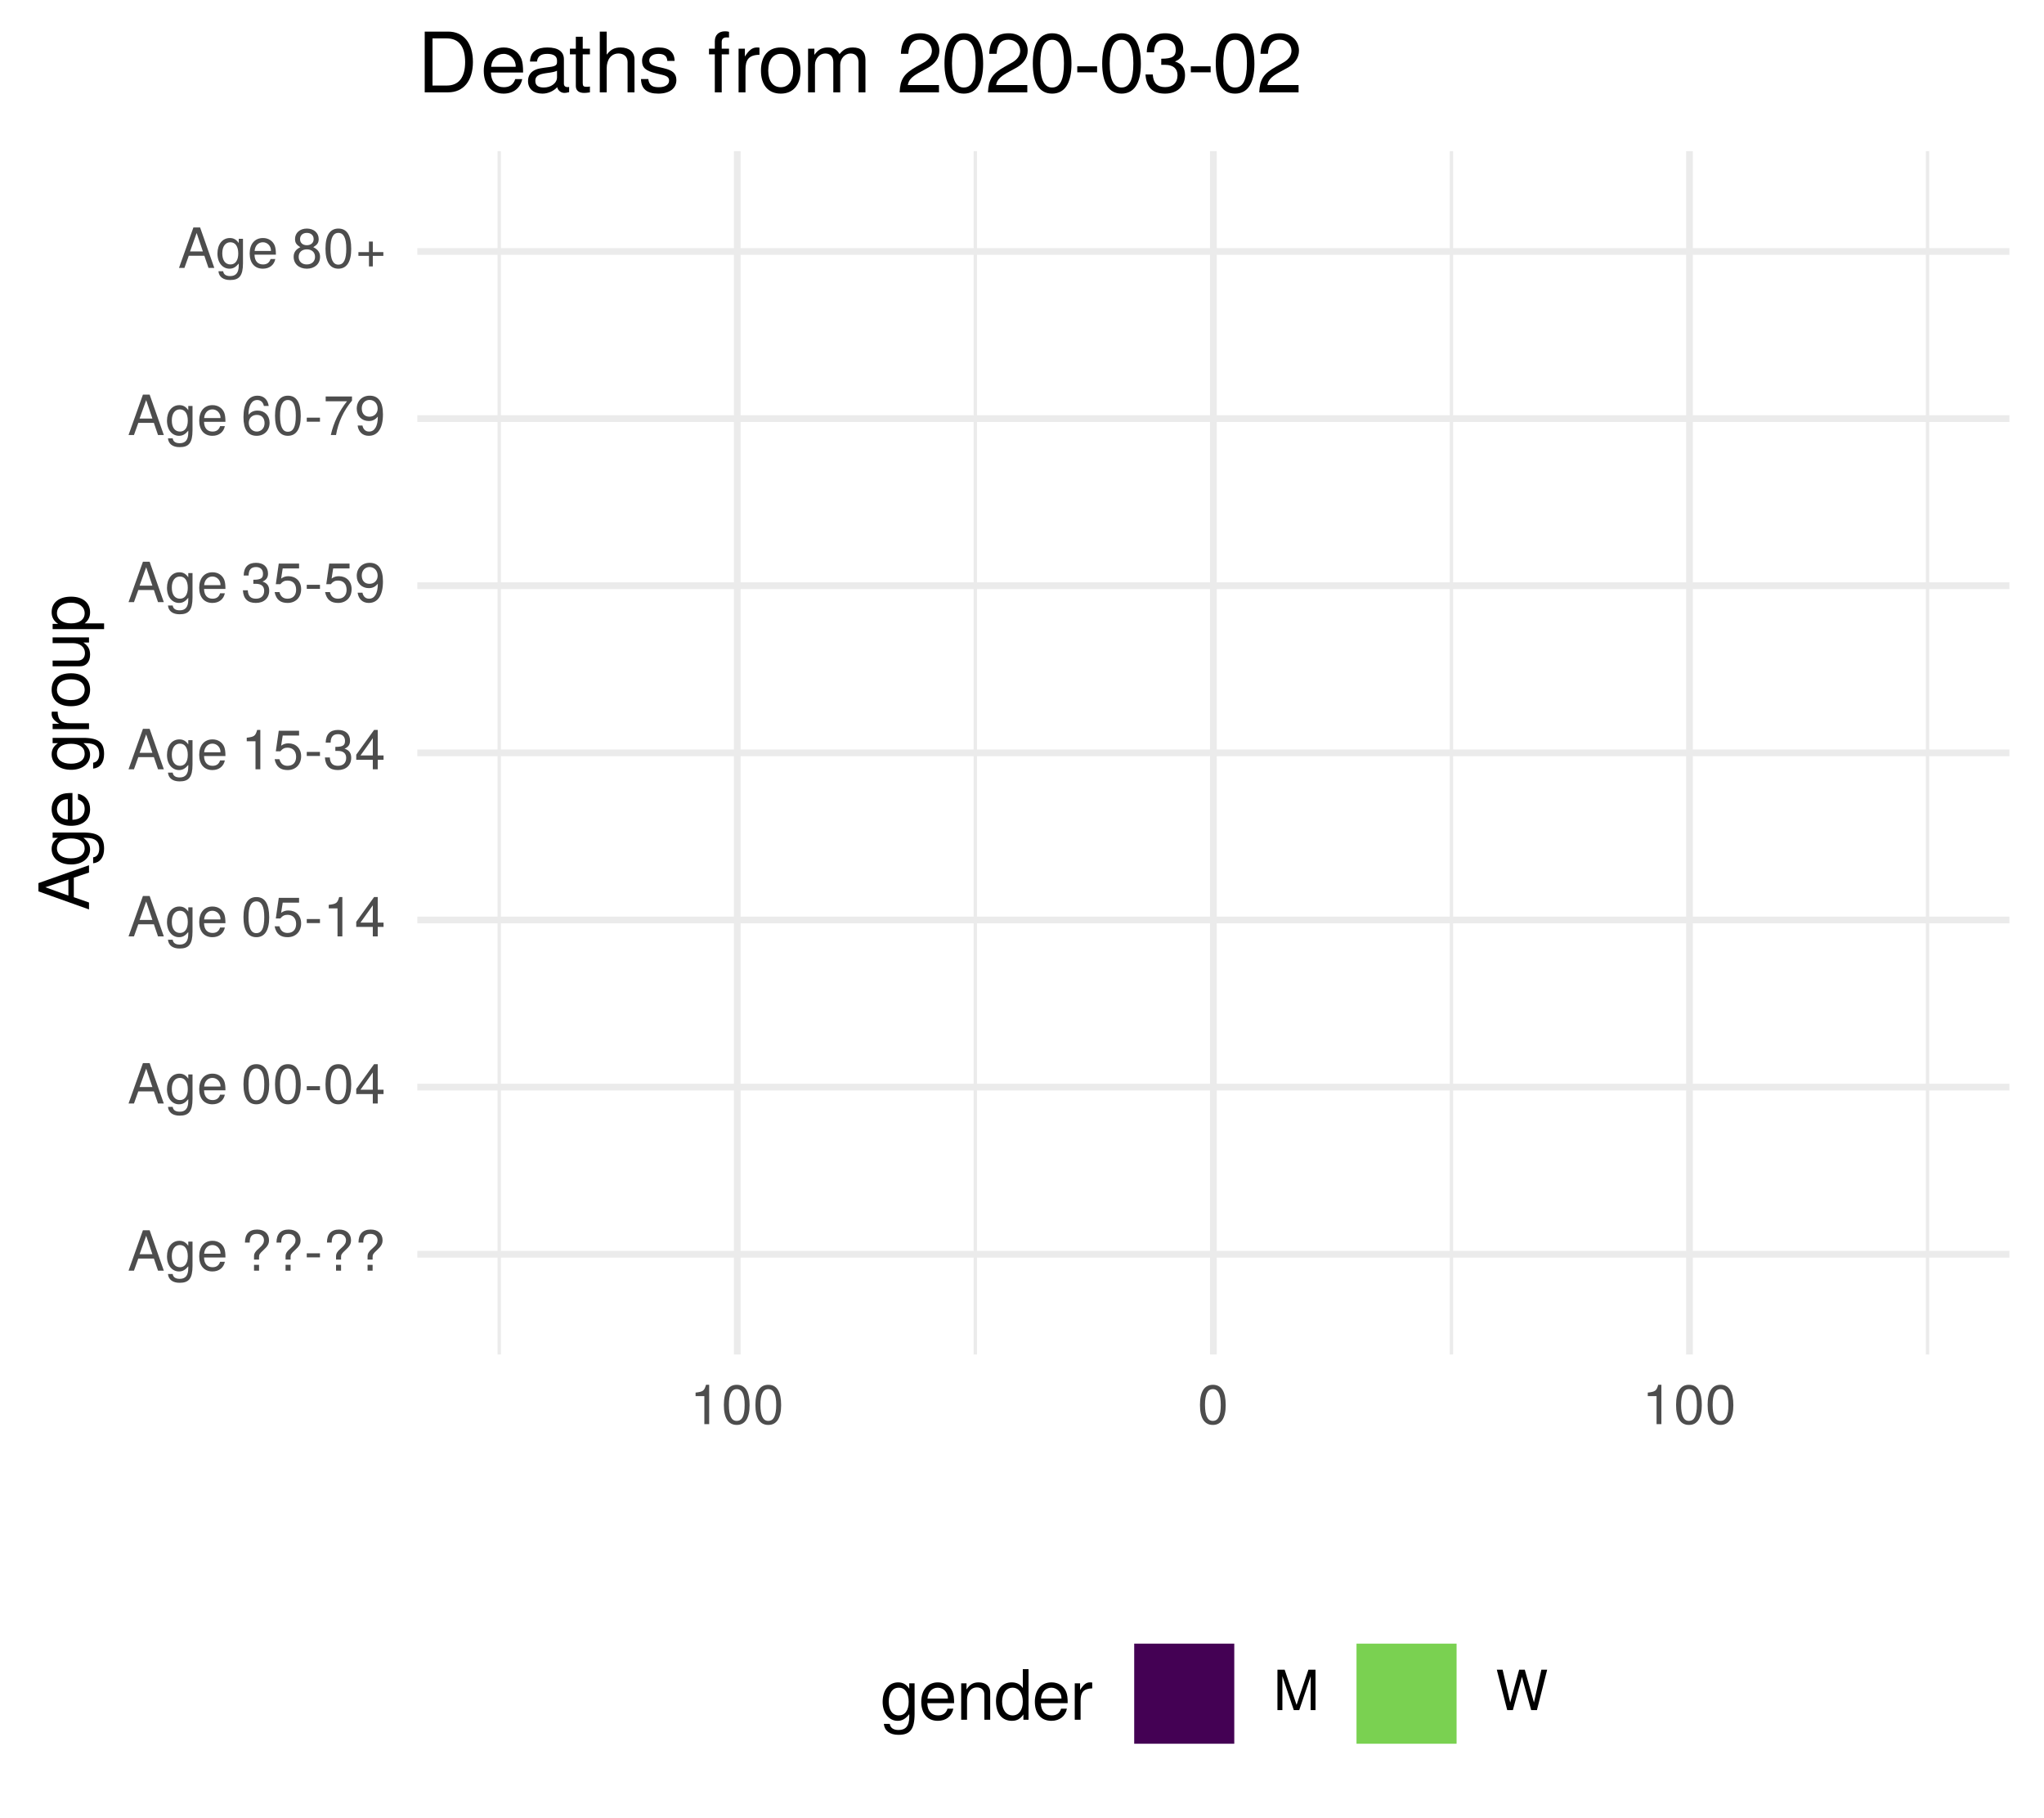
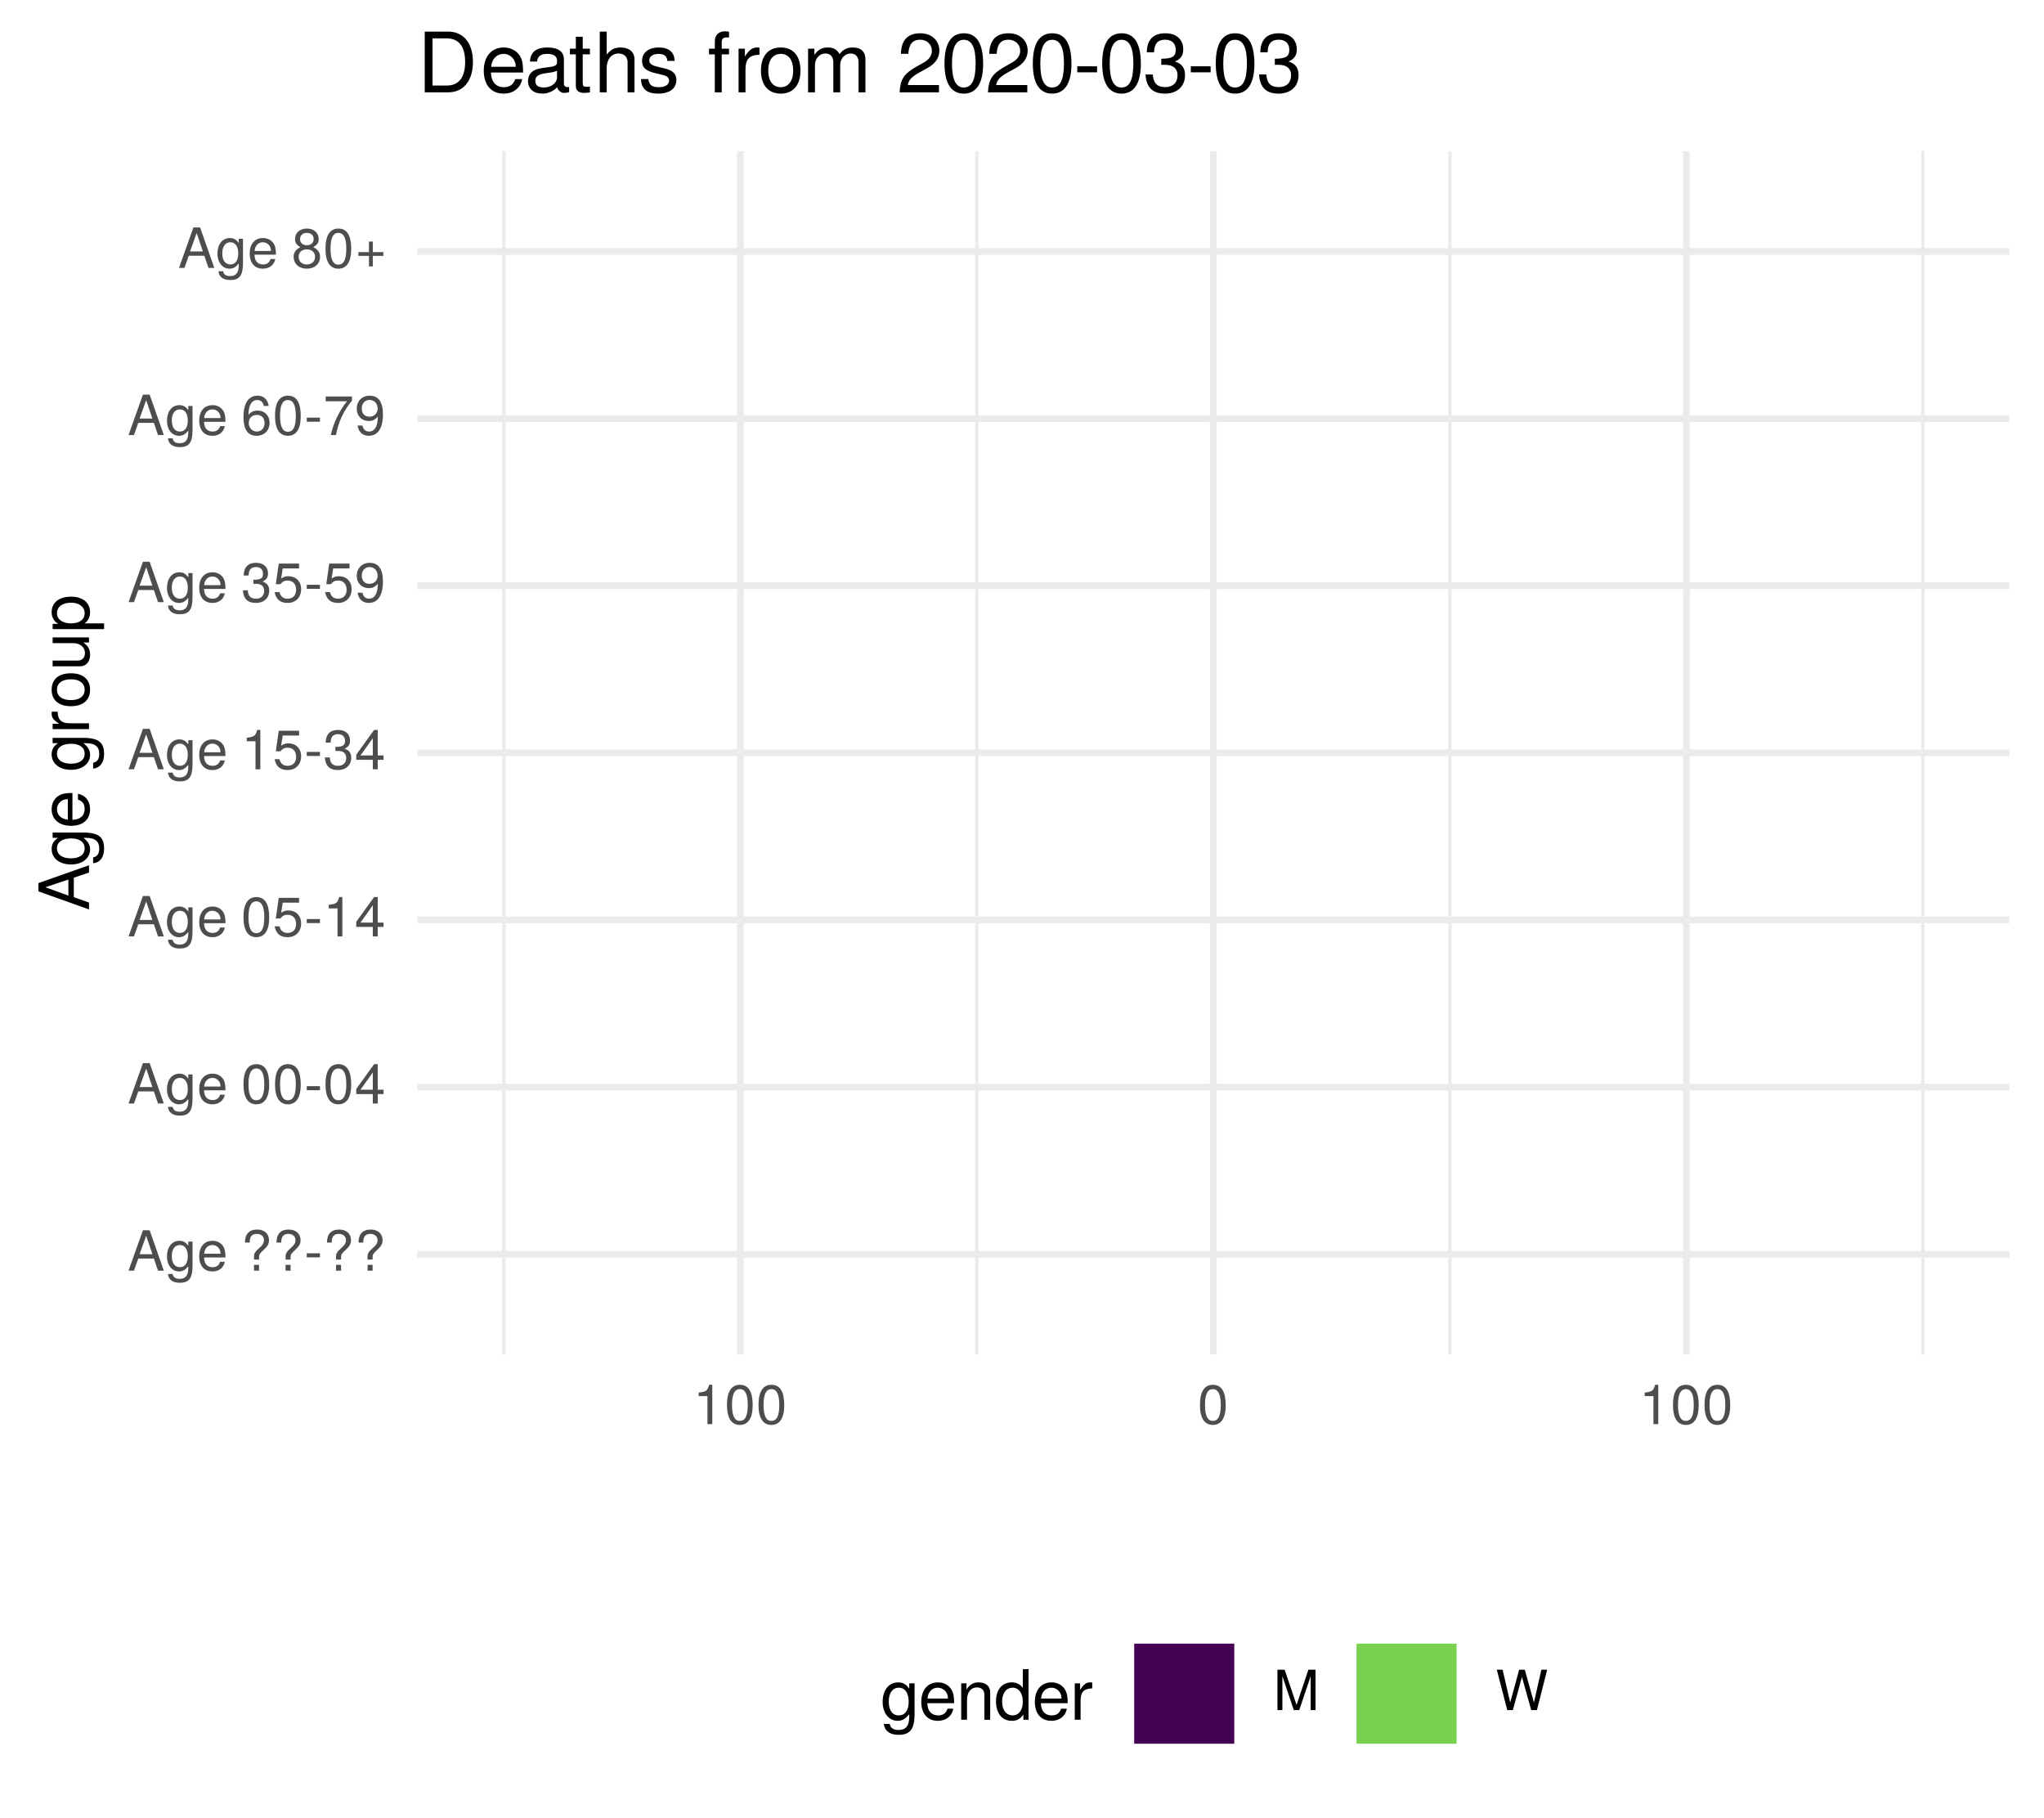
<svg xmlns="http://www.w3.org/2000/svg" xmlns:xlink="http://www.w3.org/1999/xlink" width="324pt" height="288pt" viewBox="0 0 324 288" version="1.1">
  <defs>
    <g>
      <symbol overflow="visible" id="glyph0-0">
        <path style="stroke:none;" d="" />
      </symbol>
      <symbol overflow="visible" id="glyph0-1">
        <path style="stroke:none;" d="M 5.75 0 L 3.5 -6.406 L 2.438 -6.406 L 0.156 0 L 1.016 0 L 1.703 -1.922 L 4.172 -1.922 L 4.828 0 Z M 3.938 -2.609 L 1.906 -2.609 L 2.953 -5.531 Z M 3.938 -2.609 " />
      </symbol>
      <symbol overflow="visible" id="glyph0-2">
        <path style="stroke:none;" d="M 4.297 -0.75 L 4.297 -4.609 L 3.625 -4.609 L 3.625 -3.938 C 3.25 -4.484 2.812 -4.734 2.219 -4.734 C 1.047 -4.734 0.25 -3.75 0.25 -2.266 C 0.25 -0.812 1.078 0.125 2.156 0.125 C 2.734 0.125 3.141 -0.109 3.625 -0.688 L 3.625 -0.391 C 3.625 0.828 3.125 1.297 2.266 1.297 C 1.688 1.297 1.234 1.094 1.156 0.531 L 0.406 0.531 C 0.484 1.406 1.156 1.922 2.25 1.922 C 3.688 1.922 4.297 1.281 4.297 -0.75 Z M 3.547 -2.281 C 3.547 -1.172 3.078 -0.547 2.312 -0.547 C 1.5 -0.547 1.016 -1.188 1.016 -2.312 C 1.016 -3.406 1.516 -4.062 2.297 -4.062 C 3.094 -4.062 3.547 -3.391 3.547 -2.281 Z M 3.547 -2.281 " />
      </symbol>
      <symbol overflow="visible" id="glyph0-3">
        <path style="stroke:none;" d="M 4.516 -2.094 C 4.516 -2.766 4.453 -3.188 4.328 -3.531 C 4.031 -4.281 3.328 -4.734 2.469 -4.734 C 1.172 -4.734 0.359 -3.797 0.359 -2.281 C 0.359 -0.766 1.156 0.125 2.453 0.125 C 3.5 0.125 4.234 -0.469 4.422 -1.406 L 3.672 -1.406 C 3.469 -0.797 3.062 -0.547 2.469 -0.547 C 1.703 -0.547 1.141 -1.031 1.125 -2.094 Z M 3.734 -2.75 C 3.734 -2.75 3.734 -2.703 3.719 -2.688 L 1.141 -2.688 C 1.203 -3.516 1.719 -4.062 2.453 -4.062 C 3.172 -4.062 3.734 -3.469 3.734 -2.75 Z M 3.734 -2.75 " />
      </symbol>
      <symbol overflow="visible" id="glyph0-4">
        <path style="stroke:none;" d="" />
      </symbol>
      <symbol overflow="visible" id="glyph0-5">
        <path style="stroke:none;" d="M 4.422 -4.828 C 4.422 -5.859 3.688 -6.516 2.547 -6.516 C 1.281 -6.516 0.609 -5.812 0.609 -4.453 L 1.359 -4.453 C 1.359 -5.422 1.719 -5.828 2.5 -5.828 C 3.172 -5.828 3.625 -5.422 3.625 -4.828 C 3.625 -4.422 3.438 -4.078 2.969 -3.672 C 2.453 -3.203 2.453 -3.203 2.297 -3 C 2.109 -2.75 2.047 -2.547 2.047 -2.234 L 2.047 -1.75 L 2.844 -1.75 L 2.844 -2.156 C 2.844 -2.547 2.938 -2.703 3.531 -3.25 C 4.203 -3.859 4.422 -4.25 4.422 -4.828 Z M 2.844 0 L 2.844 -0.922 L 2.047 -0.922 L 2.047 0 Z M 2.844 0 " />
      </symbol>
      <symbol overflow="visible" id="glyph0-6">
        <path style="stroke:none;" d="M 2.5 -2.109 L 2.5 -2.75 L 0.406 -2.75 L 0.406 -2.109 Z M 2.5 -2.109 " />
      </symbol>
      <symbol overflow="visible" id="glyph0-7">
        <path style="stroke:none;" d="M 4.453 -3 C 4.453 -5.156 3.781 -6.234 2.422 -6.234 C 1.078 -6.234 0.375 -5.141 0.375 -3.047 C 0.375 -0.953 1.078 0.125 2.422 0.125 C 3.734 0.125 4.453 -0.953 4.453 -3 Z M 3.672 -3.062 C 3.672 -1.297 3.266 -0.516 2.406 -0.516 C 1.578 -0.516 1.172 -1.344 1.172 -3.047 C 1.172 -4.75 1.578 -5.547 2.422 -5.547 C 3.25 -5.547 3.672 -4.734 3.672 -3.062 Z M 3.672 -3.062 " />
      </symbol>
      <symbol overflow="visible" id="glyph0-8">
        <path style="stroke:none;" d="M 4.578 -1.5 L 4.578 -2.188 L 3.656 -2.188 L 3.656 -6.234 L 3.078 -6.234 L 0.25 -2.312 L 0.25 -1.5 L 2.875 -1.5 L 2.875 0 L 3.656 0 L 3.656 -1.5 Z M 2.875 -2.188 L 0.922 -2.188 L 2.875 -4.922 Z M 2.875 -2.188 " />
      </symbol>
      <symbol overflow="visible" id="glyph0-9">
        <path style="stroke:none;" d="M 4.516 -2.062 C 4.516 -3.297 3.688 -4.109 2.5 -4.109 C 2.062 -4.109 1.703 -4 1.344 -3.734 L 1.594 -5.344 L 4.188 -5.344 L 4.188 -6.109 L 0.969 -6.109 L 0.5 -2.844 L 1.219 -2.844 C 1.578 -3.266 1.875 -3.422 2.359 -3.422 C 3.188 -3.422 3.719 -2.891 3.719 -1.969 C 3.719 -1.062 3.203 -0.547 2.359 -0.547 C 1.688 -0.547 1.266 -0.891 1.078 -1.594 L 0.312 -1.594 C 0.562 -0.359 1.266 0.125 2.375 0.125 C 3.641 0.125 4.516 -0.75 4.516 -2.062 Z M 4.516 -2.062 " />
      </symbol>
      <symbol overflow="visible" id="glyph0-10">
        <path style="stroke:none;" d="M 3.047 0 L 3.047 -6.234 L 2.547 -6.234 C 2.266 -5.281 2.094 -5.141 0.891 -5 L 0.891 -4.438 L 2.281 -4.438 L 2.281 0 Z M 3.047 0 " />
      </symbol>
      <symbol overflow="visible" id="glyph0-11">
        <path style="stroke:none;" d="M 4.453 -1.812 C 4.453 -2.562 4.141 -3.016 3.391 -3.266 C 3.969 -3.5 4.266 -3.891 4.266 -4.516 C 4.266 -5.594 3.547 -6.234 2.359 -6.234 C 1.109 -6.234 0.438 -5.547 0.406 -4.219 L 1.188 -4.219 C 1.203 -5.141 1.578 -5.562 2.375 -5.562 C 3.062 -5.562 3.469 -5.156 3.469 -4.5 C 3.469 -3.828 3.188 -3.547 1.938 -3.547 L 1.938 -2.906 L 2.359 -2.906 C 3.219 -2.906 3.656 -2.5 3.656 -1.797 C 3.656 -1.016 3.172 -0.547 2.359 -0.547 C 1.516 -0.547 1.109 -0.969 1.062 -1.875 L 0.281 -1.875 C 0.375 -0.5 1.062 0.125 2.344 0.125 C 3.625 0.125 4.453 -0.641 4.453 -1.812 Z M 4.453 -1.812 " />
      </symbol>
      <symbol overflow="visible" id="glyph0-12">
        <path style="stroke:none;" d="M 4.484 -3.266 C 4.484 -5.219 3.797 -6.234 2.375 -6.234 C 1.188 -6.234 0.328 -5.391 0.328 -4.172 C 0.328 -3.016 1.125 -2.219 2.25 -2.219 C 2.844 -2.219 3.266 -2.438 3.672 -2.922 C 3.672 -1.406 3.172 -0.547 2.281 -0.547 C 1.734 -0.547 1.359 -0.891 1.234 -1.5 L 0.469 -1.5 C 0.609 -0.469 1.281 0.125 2.234 0.125 C 3.688 0.125 4.484 -1.109 4.484 -3.266 Z M 3.641 -4.188 C 3.641 -3.422 3.094 -2.906 2.344 -2.906 C 1.594 -2.906 1.125 -3.391 1.125 -4.234 C 1.125 -5.016 1.656 -5.562 2.359 -5.562 C 3.094 -5.562 3.641 -5 3.641 -4.188 Z M 3.641 -4.188 " />
      </symbol>
      <symbol overflow="visible" id="glyph0-13">
        <path style="stroke:none;" d="M 4.516 -1.938 C 4.516 -3.094 3.719 -3.875 2.609 -3.875 C 1.984 -3.875 1.5 -3.641 1.172 -3.188 C 1.172 -4.703 1.672 -5.547 2.562 -5.547 C 3.109 -5.547 3.484 -5.203 3.609 -4.609 L 4.375 -4.609 C 4.234 -5.625 3.562 -6.234 2.609 -6.234 C 1.156 -6.234 0.375 -5.016 0.375 -2.844 C 0.375 -0.891 1.047 0.125 2.469 0.125 C 3.656 0.125 4.516 -0.719 4.516 -1.938 Z M 3.719 -1.875 C 3.719 -1.094 3.188 -0.547 2.484 -0.547 C 1.766 -0.547 1.219 -1.125 1.219 -1.922 C 1.219 -2.688 1.734 -3.188 2.5 -3.188 C 3.25 -3.188 3.719 -2.703 3.719 -1.875 Z M 3.719 -1.875 " />
      </symbol>
      <symbol overflow="visible" id="glyph0-14">
        <path style="stroke:none;" d="M 4.578 -5.453 L 4.578 -6.109 L 0.406 -6.109 L 0.406 -5.344 L 3.781 -5.344 C 2.531 -3.781 1.656 -1.953 1.219 0 L 2.047 0 C 2.391 -2.016 3.266 -3.891 4.578 -5.453 Z M 4.578 -5.453 " />
      </symbol>
      <symbol overflow="visible" id="glyph0-15">
        <path style="stroke:none;" d="M 4.516 -1.766 C 4.516 -2.453 4.156 -2.938 3.438 -3.281 C 4.078 -3.672 4.297 -3.984 4.297 -4.578 C 4.297 -5.547 3.531 -6.234 2.422 -6.234 C 1.312 -6.234 0.547 -5.547 0.547 -4.578 C 0.547 -4 0.75 -3.672 1.391 -3.281 C 0.672 -2.938 0.328 -2.453 0.328 -1.766 C 0.328 -0.625 1.188 0.125 2.422 0.125 C 3.656 0.125 4.516 -0.625 4.516 -1.766 Z M 3.5 -4.562 C 3.5 -3.969 3.062 -3.594 2.422 -3.594 C 1.766 -3.594 1.344 -3.969 1.344 -4.562 C 1.344 -5.156 1.766 -5.547 2.422 -5.547 C 3.078 -5.547 3.5 -5.156 3.5 -4.562 Z M 3.719 -1.75 C 3.719 -1.016 3.188 -0.547 2.406 -0.547 C 1.641 -0.547 1.125 -1.016 1.125 -1.75 C 1.125 -2.484 1.641 -2.938 2.422 -2.938 C 3.188 -2.938 3.719 -2.484 3.719 -1.75 Z M 3.719 -1.75 " />
      </symbol>
      <symbol overflow="visible" id="glyph0-16">
        <path style="stroke:none;" d="M 4.547 -1.906 L 4.547 -2.5 L 2.875 -2.5 L 2.875 -4.172 L 2.266 -4.172 L 2.266 -2.5 L 0.594 -2.5 L 0.594 -1.906 L 2.266 -1.906 L 2.266 -0.234 L 2.875 -0.234 L 2.875 -1.906 Z M 4.547 -1.906 " />
      </symbol>
      <symbol overflow="visible" id="glyph0-17">
        <path style="stroke:none;" d="M 6.688 0 L 6.688 -6.406 L 5.562 -6.406 L 3.688 -0.828 L 1.797 -6.406 L 0.656 -6.406 L 0.656 0 L 1.438 0 L 1.438 -5.375 L 3.25 0 L 4.109 0 L 5.922 -5.375 L 5.922 0 Z M 6.688 0 " />
      </symbol>
      <symbol overflow="visible" id="glyph0-18">
        <path style="stroke:none;" d="M 8.172 -6.406 L 7.25 -6.406 L 6.078 -1.203 L 4.625 -6.406 L 3.734 -6.406 L 2.312 -1.203 L 1.109 -6.406 L 0.188 -6.406 L 1.844 0 L 2.734 0 L 4.172 -5.266 L 5.641 0 L 6.547 0 Z M 8.172 -6.406 " />
      </symbol>
      <symbol overflow="visible" id="glyph1-0">
        <path style="stroke:none;" d="" />
      </symbol>
      <symbol overflow="visible" id="glyph1-1">
        <path style="stroke:none;" d="M 0 -7.188 L -8.016 -4.359 L -8.016 -3.047 L 0 -0.188 L 0 -1.281 L -2.406 -2.125 L -2.406 -5.219 L 0 -6.031 Z M -3.266 -4.922 L -3.266 -2.375 L -6.922 -3.703 Z M -3.266 -4.922 " />
      </symbol>
      <symbol overflow="visible" id="glyph1-2">
        <path style="stroke:none;" d="M -0.953 -5.375 L -5.766 -5.375 L -5.766 -4.531 L -4.922 -4.531 C -5.609 -4.062 -5.922 -3.516 -5.922 -2.766 C -5.922 -1.312 -4.703 -0.312 -2.828 -0.312 C -1.016 -0.312 0.172 -1.344 0.172 -2.688 C 0.172 -3.422 -0.141 -3.922 -0.875 -4.531 L -0.484 -4.531 C 1.047 -4.531 1.625 -3.906 1.625 -2.844 C 1.625 -2.109 1.359 -1.547 0.656 -1.438 L 0.656 -0.5 C 1.75 -0.609 2.391 -1.453 2.391 -2.812 C 2.391 -4.609 1.594 -5.375 -0.953 -5.375 Z M -2.844 -4.438 C -1.469 -4.438 -0.688 -3.844 -0.688 -2.875 C -0.688 -1.875 -1.484 -1.281 -2.875 -1.281 C -4.266 -1.281 -5.078 -1.891 -5.078 -2.875 C -5.078 -3.859 -4.25 -4.438 -2.844 -4.438 Z M -2.844 -4.438 " />
      </symbol>
      <symbol overflow="visible" id="glyph1-3">
        <path style="stroke:none;" d="M -2.625 -5.641 C -3.453 -5.641 -3.984 -5.578 -4.406 -5.406 C -5.359 -5.031 -5.922 -4.156 -5.922 -3.078 C -5.922 -1.469 -4.734 -0.438 -2.844 -0.438 C -0.953 -0.438 0.172 -1.438 0.172 -3.062 C 0.172 -4.375 -0.578 -5.297 -1.75 -5.516 L -1.75 -4.594 C -0.984 -4.344 -0.688 -3.828 -0.688 -3.094 C -0.688 -2.141 -1.297 -1.422 -2.625 -1.391 Z M -3.438 -4.656 C -3.438 -4.656 -3.391 -4.656 -3.359 -4.656 L -3.359 -1.422 C -4.391 -1.5 -5.078 -2.141 -5.078 -3.062 C -5.078 -3.969 -4.328 -4.656 -3.438 -4.656 Z M -3.438 -4.656 " />
      </symbol>
      <symbol overflow="visible" id="glyph1-4">
        <path style="stroke:none;" d="" />
      </symbol>
      <symbol overflow="visible" id="glyph1-5">
        <path style="stroke:none;" d="M -4.969 -3.531 L -5.891 -3.531 C -5.922 -3.375 -5.922 -3.297 -5.922 -3.172 C -5.922 -2.578 -5.578 -2.141 -4.719 -1.609 L -5.766 -1.609 L -5.766 -0.766 L 0 -0.766 L 0 -1.688 L -2.984 -1.688 C -4.297 -1.688 -4.938 -2.109 -4.969 -3.531 Z M -4.969 -3.531 " />
      </symbol>
      <symbol overflow="visible" id="glyph1-6">
        <path style="stroke:none;" d="M -2.844 -5.609 C -4.828 -5.609 -5.922 -4.656 -5.922 -2.984 C -5.922 -1.375 -4.812 -0.391 -2.875 -0.391 C -0.953 -0.391 0.172 -1.359 0.172 -3 C 0.172 -4.625 -0.953 -5.609 -2.844 -5.609 Z M -2.844 -4.656 C -1.5 -4.656 -0.688 -4.016 -0.688 -3 C -0.688 -1.984 -1.484 -1.359 -2.875 -1.359 C -4.266 -1.359 -5.078 -1.984 -5.078 -3 C -5.078 -4.031 -4.281 -4.656 -2.844 -4.656 Z M -2.844 -4.656 " />
      </symbol>
      <symbol overflow="visible" id="glyph1-7">
        <path style="stroke:none;" d="M 0 -5.297 L -5.766 -5.297 L -5.766 -4.391 L -2.578 -4.391 C -1.406 -4.391 -0.641 -3.766 -0.641 -2.812 C -0.641 -2.094 -1.078 -1.625 -1.766 -1.625 L -5.766 -1.625 L -5.766 -0.719 L -1.406 -0.719 C -0.453 -0.719 0.172 -1.438 0.172 -2.547 C 0.172 -3.406 -0.125 -3.938 -0.891 -4.484 L 0 -4.484 Z M 0 -5.297 " />
      </symbol>
      <symbol overflow="visible" id="glyph1-8">
        <path style="stroke:none;" d="M -2.828 -5.75 C -4.766 -5.75 -5.922 -4.812 -5.922 -3.281 C -5.922 -2.5 -5.578 -1.875 -4.891 -1.438 L -5.766 -1.438 L -5.766 -0.609 L 2.391 -0.609 L 2.391 -1.516 L -0.688 -1.516 C -0.094 -2 0.172 -2.547 0.172 -3.281 C 0.172 -4.781 -0.984 -5.75 -2.828 -5.75 Z M -2.844 -4.797 C -1.547 -4.797 -0.688 -4.125 -0.688 -3.125 C -0.688 -2.156 -1.484 -1.516 -2.844 -1.516 C -4.188 -1.516 -5.078 -2.156 -5.078 -3.125 C -5.078 -4.141 -4.219 -4.797 -2.844 -4.797 Z M -2.844 -4.797 " />
      </symbol>
      <symbol overflow="visible" id="glyph2-0">
        <path style="stroke:none;" d="" />
      </symbol>
      <symbol overflow="visible" id="glyph2-1">
        <path style="stroke:none;" d="M 5.375 -0.953 L 5.375 -5.766 L 4.531 -5.766 L 4.531 -4.922 C 4.062 -5.609 3.516 -5.922 2.766 -5.922 C 1.312 -5.922 0.312 -4.703 0.312 -2.828 C 0.312 -1.016 1.344 0.172 2.688 0.172 C 3.422 0.172 3.922 -0.141 4.531 -0.875 L 4.531 -0.484 C 4.531 1.047 3.906 1.625 2.844 1.625 C 2.109 1.625 1.547 1.359 1.438 0.656 L 0.5 0.656 C 0.609 1.75 1.453 2.391 2.812 2.391 C 4.609 2.391 5.375 1.594 5.375 -0.953 Z M 4.438 -2.844 C 4.438 -1.469 3.844 -0.688 2.875 -0.688 C 1.875 -0.688 1.281 -1.484 1.281 -2.875 C 1.281 -4.266 1.891 -5.078 2.875 -5.078 C 3.859 -5.078 4.438 -4.25 4.438 -2.844 Z M 4.438 -2.844 " />
      </symbol>
      <symbol overflow="visible" id="glyph2-2">
        <path style="stroke:none;" d="M 5.641 -2.625 C 5.641 -3.453 5.578 -3.984 5.406 -4.406 C 5.031 -5.359 4.156 -5.922 3.078 -5.922 C 1.469 -5.922 0.438 -4.734 0.438 -2.844 C 0.438 -0.953 1.438 0.172 3.062 0.172 C 4.375 0.172 5.297 -0.578 5.516 -1.75 L 4.594 -1.75 C 4.344 -0.984 3.828 -0.688 3.094 -0.688 C 2.141 -0.688 1.422 -1.297 1.391 -2.625 Z M 4.656 -3.438 C 4.656 -3.438 4.656 -3.391 4.656 -3.359 L 1.422 -3.359 C 1.5 -4.391 2.141 -5.078 3.062 -5.078 C 3.969 -5.078 4.656 -4.328 4.656 -3.438 Z M 4.656 -3.438 " />
      </symbol>
      <symbol overflow="visible" id="glyph2-3">
        <path style="stroke:none;" d="M 5.359 0 L 5.359 -4.359 C 5.359 -5.312 4.641 -5.922 3.531 -5.922 C 2.672 -5.922 2.125 -5.594 1.609 -4.797 L 1.609 -5.766 L 0.766 -5.766 L 0.766 0 L 1.688 0 L 1.688 -3.172 C 1.688 -4.359 2.328 -5.125 3.25 -5.125 C 3.984 -5.125 4.438 -4.688 4.438 -4 L 4.438 0 Z M 5.359 0 " />
      </symbol>
      <symbol overflow="visible" id="glyph2-4">
        <path style="stroke:none;" d="M 5.438 0 L 5.438 -8.016 L 4.531 -8.016 L 4.531 -5.031 C 4.141 -5.625 3.531 -5.922 2.766 -5.922 C 1.266 -5.922 0.281 -4.781 0.281 -2.938 C 0.281 -0.984 1.25 0.172 2.797 0.172 C 3.594 0.172 4.141 -0.125 4.625 -0.844 L 4.625 0 Z M 4.531 -2.859 C 4.531 -1.531 3.891 -0.688 2.922 -0.688 C 1.906 -0.688 1.25 -1.547 1.25 -2.875 C 1.25 -4.219 1.906 -5.078 2.922 -5.078 C 3.906 -5.078 4.531 -4.188 4.531 -2.859 Z M 4.531 -2.859 " />
      </symbol>
      <symbol overflow="visible" id="glyph2-5">
        <path style="stroke:none;" d="M 3.531 -4.969 L 3.531 -5.891 C 3.375 -5.922 3.297 -5.922 3.172 -5.922 C 2.578 -5.922 2.141 -5.578 1.609 -4.719 L 1.609 -5.766 L 0.766 -5.766 L 0.766 0 L 1.688 0 L 1.688 -2.984 C 1.688 -4.297 2.109 -4.938 3.531 -4.969 Z M 3.531 -4.969 " />
      </symbol>
      <symbol overflow="visible" id="glyph3-0">
        <path style="stroke:none;" d="" />
      </symbol>
      <symbol overflow="visible" id="glyph3-1">
        <path style="stroke:none;" d="M 8.812 -4.812 C 8.812 -7.797 7.328 -9.625 4.891 -9.625 L 1.172 -9.625 L 1.172 0 L 4.891 0 C 7.312 0 8.812 -1.828 8.812 -4.812 Z M 7.578 -4.812 C 7.578 -2.375 6.578 -1.078 4.672 -1.078 L 2.406 -1.078 L 2.406 -8.547 L 4.672 -8.547 C 6.578 -8.547 7.578 -7.266 7.578 -4.812 Z M 7.578 -4.812 " />
      </symbol>
      <symbol overflow="visible" id="glyph3-2">
        <path style="stroke:none;" d="M 6.766 -3.141 C 6.766 -4.141 6.688 -4.781 6.5 -5.297 C 6.047 -6.438 4.984 -7.109 3.703 -7.109 C 1.766 -7.109 0.531 -5.688 0.531 -3.422 C 0.531 -1.156 1.734 0.203 3.672 0.203 C 5.25 0.203 6.344 -0.703 6.625 -2.094 L 5.516 -2.094 C 5.219 -1.188 4.594 -0.812 3.703 -0.812 C 2.562 -0.812 1.703 -1.562 1.672 -3.141 Z M 5.594 -4.125 C 5.594 -4.125 5.594 -4.062 5.578 -4.047 L 1.703 -4.047 C 1.797 -5.266 2.578 -6.094 3.688 -6.094 C 4.766 -6.094 5.594 -5.203 5.594 -4.125 Z M 5.594 -4.125 " />
      </symbol>
      <symbol overflow="visible" id="glyph3-3">
        <path style="stroke:none;" d="M 7.062 -0.031 L 7.062 -0.859 C 6.938 -0.828 6.891 -0.828 6.828 -0.828 C 6.438 -0.828 6.234 -1.031 6.234 -1.375 L 6.234 -5.234 C 6.234 -6.453 5.328 -7.109 3.625 -7.109 C 1.953 -7.109 0.922 -6.469 0.859 -4.875 L 1.969 -4.875 C 2.062 -5.719 2.562 -6.094 3.594 -6.094 C 4.578 -6.094 5.141 -5.734 5.141 -5.062 L 5.141 -4.781 C 5.141 -4.312 4.859 -4.125 3.984 -4.016 C 2.422 -3.812 2.188 -3.766 1.766 -3.594 C 0.969 -3.266 0.547 -2.641 0.547 -1.797 C 0.547 -0.547 1.422 0.203 2.828 0.203 C 3.703 0.203 4.562 -0.172 5.172 -0.812 C 5.297 -0.297 5.766 0.094 6.312 0.094 C 6.531 0.094 6.703 0.062 7.062 -0.031 Z M 5.141 -2.391 C 5.141 -1.406 4.125 -0.766 3.062 -0.766 C 2.203 -0.766 1.703 -1.062 1.703 -1.828 C 1.703 -2.547 2.188 -2.859 3.359 -3.031 C 4.531 -3.188 4.766 -3.25 5.141 -3.422 Z M 5.141 -2.391 " />
      </symbol>
      <symbol overflow="visible" id="glyph3-4">
        <path style="stroke:none;" d="M 3.359 0 L 3.359 -0.922 C 3.203 -0.891 3.031 -0.875 2.828 -0.875 C 2.344 -0.875 2.219 -1 2.219 -1.484 L 2.219 -6.016 L 3.359 -6.016 L 3.359 -6.922 L 2.219 -6.922 L 2.219 -8.812 L 1.125 -8.812 L 1.125 -6.922 L 0.188 -6.922 L 0.188 -6.016 L 1.125 -6.016 L 1.125 -1 C 1.125 -0.297 1.594 0.094 2.453 0.094 C 2.719 0.094 2.984 0.062 3.359 0 Z M 3.359 0 " />
      </symbol>
      <symbol overflow="visible" id="glyph3-5">
        <path style="stroke:none;" d="M 6.422 0 L 6.422 -5.234 C 6.422 -6.391 5.578 -7.109 4.234 -7.109 C 3.266 -7.109 2.672 -6.812 2.016 -5.969 L 2.016 -9.625 L 0.922 -9.625 L 0.922 0 L 2.016 0 L 2.016 -3.812 C 2.016 -5.234 2.766 -6.156 3.891 -6.156 C 4.672 -6.156 5.328 -5.703 5.328 -4.797 L 5.328 0 Z M 6.422 0 " />
      </symbol>
      <symbol overflow="visible" id="glyph3-6">
        <path style="stroke:none;" d="M 6.062 -1.938 C 6.062 -2.969 5.484 -3.484 4.109 -3.812 L 3.047 -4.062 C 2.156 -4.281 1.766 -4.562 1.766 -5.062 C 1.766 -5.688 2.344 -6.094 3.234 -6.094 C 4.125 -6.094 4.594 -5.719 4.625 -4.984 L 5.781 -4.984 C 5.766 -6.344 4.875 -7.109 3.281 -7.109 C 1.656 -7.109 0.625 -6.281 0.625 -5 C 0.625 -3.922 1.172 -3.406 2.812 -3.016 L 3.844 -2.766 C 4.609 -2.578 4.906 -2.344 4.906 -1.844 C 4.906 -1.203 4.266 -0.812 3.297 -0.812 C 2.312 -0.812 1.75 -1.062 1.609 -2.109 L 0.453 -2.109 C 0.5 -0.516 1.406 0.203 3.203 0.203 C 4.953 0.203 6.062 -0.609 6.062 -1.938 Z M 6.062 -1.938 " />
      </symbol>
      <symbol overflow="visible" id="glyph3-7">
        <path style="stroke:none;" d="" />
      </symbol>
      <symbol overflow="visible" id="glyph3-8">
        <path style="stroke:none;" d="M 3.406 -6.016 L 3.406 -6.922 L 2.25 -6.922 L 2.25 -8 C 2.25 -8.469 2.516 -8.703 3.031 -8.703 C 3.109 -8.703 3.156 -8.703 3.406 -8.688 L 3.406 -9.594 C 3.156 -9.656 3.016 -9.672 2.781 -9.672 C 1.766 -9.672 1.156 -9.078 1.156 -8.094 L 1.156 -6.922 L 0.234 -6.922 L 0.234 -6.016 L 1.156 -6.016 L 1.156 0 L 2.25 0 L 2.25 -6.016 Z M 3.406 -6.016 " />
      </symbol>
      <symbol overflow="visible" id="glyph3-9">
        <path style="stroke:none;" d="M 4.234 -5.953 L 4.234 -7.078 C 4.047 -7.109 3.969 -7.109 3.812 -7.109 C 3.109 -7.109 2.562 -6.688 1.922 -5.672 L 1.922 -6.922 L 0.922 -6.922 L 0.922 0 L 2.016 0 L 2.016 -3.594 C 2.016 -5.156 2.531 -5.922 4.234 -5.953 Z M 4.234 -5.953 " />
      </symbol>
      <symbol overflow="visible" id="glyph3-10">
        <path style="stroke:none;" d="M 6.734 -3.406 C 6.734 -5.797 5.578 -7.109 3.594 -7.109 C 1.656 -7.109 0.469 -5.781 0.469 -3.453 C 0.469 -1.141 1.641 0.203 3.609 0.203 C 5.547 0.203 6.734 -1.141 6.734 -3.406 Z M 5.578 -3.422 C 5.578 -1.797 4.812 -0.812 3.609 -0.812 C 2.375 -0.812 1.625 -1.781 1.625 -3.453 C 1.625 -5.125 2.375 -6.094 3.609 -6.094 C 4.844 -6.094 5.578 -5.141 5.578 -3.422 Z M 5.578 -3.422 " />
      </symbol>
      <symbol overflow="visible" id="glyph3-11">
        <path style="stroke:none;" d="M 10.031 0 L 10.031 -5.188 C 10.031 -6.438 9.344 -7.109 8.047 -7.109 C 7.125 -7.109 6.578 -6.844 5.922 -6.062 C 5.516 -6.797 4.969 -7.109 4.062 -7.109 C 3.141 -7.109 2.531 -6.766 1.938 -5.938 L 1.938 -6.922 L 0.938 -6.922 L 0.938 0 L 2.031 0 L 2.031 -4.344 C 2.031 -5.344 2.766 -6.156 3.656 -6.156 C 4.469 -6.156 4.938 -5.656 4.938 -4.766 L 4.938 0 L 6.031 0 L 6.031 -4.344 C 6.031 -5.344 6.766 -6.156 7.672 -6.156 C 8.469 -6.156 8.938 -5.641 8.938 -4.766 L 8.938 0 Z M 10.031 0 " />
      </symbol>
      <symbol overflow="visible" id="glyph3-12">
        <path style="stroke:none;" d="M 6.75 -6.609 C 6.75 -8.203 5.516 -9.359 3.75 -9.359 C 1.828 -9.359 0.719 -8.391 0.656 -6.109 L 1.828 -6.109 C 1.922 -7.688 2.562 -8.344 3.703 -8.344 C 4.766 -8.344 5.562 -7.594 5.562 -6.594 C 5.562 -5.844 5.125 -5.219 4.297 -4.734 L 3.078 -4.047 C 1.125 -2.938 0.547 -2.062 0.453 0 L 6.688 0 L 6.688 -1.156 L 1.75 -1.156 C 1.875 -1.922 2.297 -2.406 3.453 -3.078 L 4.766 -3.797 C 6.078 -4.484 6.75 -5.469 6.75 -6.609 Z M 6.75 -6.609 " />
      </symbol>
      <symbol overflow="visible" id="glyph3-13">
        <path style="stroke:none;" d="M 6.688 -4.5 C 6.688 -7.75 5.672 -9.359 3.625 -9.359 C 1.609 -9.359 0.562 -7.719 0.562 -4.578 C 0.562 -1.422 1.625 0.203 3.625 0.203 C 5.609 0.203 6.688 -1.422 6.688 -4.5 Z M 5.5 -4.609 C 5.5 -1.953 4.891 -0.766 3.609 -0.766 C 2.375 -0.766 1.75 -2 1.75 -4.562 C 1.75 -7.125 2.375 -8.328 3.625 -8.328 C 4.891 -8.328 5.5 -7.109 5.5 -4.609 Z M 5.5 -4.609 " />
      </symbol>
      <symbol overflow="visible" id="glyph3-14">
        <path style="stroke:none;" d="M 3.75 -3.172 L 3.75 -4.125 L 0.609 -4.125 L 0.609 -3.172 Z M 3.75 -3.172 " />
      </symbol>
      <symbol overflow="visible" id="glyph3-15">
        <path style="stroke:none;" d="M 6.688 -2.719 C 6.688 -3.859 6.219 -4.516 5.094 -4.891 C 5.969 -5.234 6.406 -5.844 6.406 -6.781 C 6.406 -8.391 5.328 -9.359 3.547 -9.359 C 1.656 -9.359 0.656 -8.328 0.625 -6.344 L 1.781 -6.344 C 1.812 -7.719 2.375 -8.344 3.562 -8.344 C 4.594 -8.344 5.219 -7.734 5.219 -6.75 C 5.219 -5.75 4.781 -5.328 2.922 -5.328 L 2.922 -4.359 L 3.547 -4.359 C 4.828 -4.359 5.5 -3.75 5.5 -2.703 C 5.5 -1.531 4.766 -0.828 3.547 -0.828 C 2.281 -0.828 1.656 -1.469 1.578 -2.828 L 0.422 -2.828 C 0.562 -0.734 1.594 0.203 3.516 0.203 C 5.438 0.203 6.688 -0.953 6.688 -2.719 Z M 6.688 -2.719 " />
      </symbol>
    </g>
    <clipPath id="clip1">
-       <path d="M 78 23.957 L 80 23.957 L 80 214.648 L 78 214.648 Z M 78 23.957 " />
+       <path d="M 79 23.957 L 81 23.957 L 81 214.648 L 79 214.648 Z M 79 23.957 " />
    </clipPath>
    <clipPath id="clip2">
-       <path d="M 154 23.957 L 155 23.957 L 155 214.648 L 154 214.648 Z M 154 23.957 " />
+       <path d="M 154 23.957 L 156 23.957 L 156 214.648 L 154 214.648 Z M 154 23.957 " />
    </clipPath>
    <clipPath id="clip3">
      <path d="M 229 23.957 L 231 23.957 L 231 214.648 L 229 214.648 Z M 229 23.957 " />
    </clipPath>
    <clipPath id="clip4">
-       <path d="M 305 23.957 L 306 23.957 L 306 214.648 L 305 214.648 Z M 305 23.957 " />
+       <path d="M 304 23.957 L 306 23.957 L 306 214.648 L 304 214.648 Z M 304 23.957 " />
    </clipPath>
    <clipPath id="clip5">
      <path d="M 66.152 198 L 318.523 198 L 318.523 200 L 66.152 200 Z M 66.152 198 " />
    </clipPath>
    <clipPath id="clip6">
      <path d="M 66.152 171 L 318.523 171 L 318.523 173 L 66.152 173 Z M 66.152 171 " />
    </clipPath>
    <clipPath id="clip7">
      <path d="M 66.152 145 L 318.523 145 L 318.523 147 L 66.152 147 Z M 66.152 145 " />
    </clipPath>
    <clipPath id="clip8">
      <path d="M 66.152 118 L 318.523 118 L 318.523 120 L 66.152 120 Z M 66.152 118 " />
    </clipPath>
    <clipPath id="clip9">
      <path d="M 66.152 92 L 318.523 92 L 318.523 94 L 66.152 94 Z M 66.152 92 " />
    </clipPath>
    <clipPath id="clip10">
      <path d="M 66.152 65 L 318.523 65 L 318.523 67 L 66.152 67 Z M 66.152 65 " />
    </clipPath>
    <clipPath id="clip11">
      <path d="M 66.152 39 L 318.523 39 L 318.523 41 L 66.152 41 Z M 66.152 39 " />
    </clipPath>
    <clipPath id="clip12">
      <path d="M 116 23.957 L 118 23.957 L 118 214.648 L 116 214.648 Z M 116 23.957 " />
    </clipPath>
    <clipPath id="clip13">
      <path d="M 191 23.957 L 193 23.957 L 193 214.648 L 191 214.648 Z M 191 23.957 " />
    </clipPath>
    <clipPath id="clip14">
-       <path d="M 267 23.957 L 269 23.957 L 269 214.648 L 267 214.648 Z M 267 23.957 " />
+       <path d="M 266 23.957 L 268 23.957 L 268 214.648 L 266 214.648 Z M 266 23.957 " />
    </clipPath>
  </defs>
  <g id="surface2026">
    <rect x="0" y="0" width="324" height="288" style="fill:rgb(100%,100%,100%);fill-opacity:1;stroke:none;" />
    <g clip-path="url(#clip1)" clip-rule="nonzero">
-       <path style="fill:none;stroke-width:0.533;stroke-linecap:butt;stroke-linejoin:round;stroke:rgb(92.157%,92.157%,92.157%);stroke-opacity:1;stroke-miterlimit:10;" d="M 79.133 214.652 L 79.133 23.957 " />
+       <path style="fill:none;stroke-width:0.533;stroke-linecap:butt;stroke-linejoin:round;stroke:rgb(92.157%,92.157%,92.157%);stroke-opacity:1;stroke-miterlimit:10;" d="M 79.871 214.652 L 79.871 23.957 " />
    </g>
    <g clip-path="url(#clip2)" clip-rule="nonzero">
-       <path style="fill:none;stroke-width:0.533;stroke-linecap:butt;stroke-linejoin:round;stroke:rgb(92.157%,92.157%,92.157%);stroke-opacity:1;stroke-miterlimit:10;" d="M 154.602 214.652 L 154.602 23.957 " />
+       <path style="fill:none;stroke-width:0.533;stroke-linecap:butt;stroke-linejoin:round;stroke:rgb(92.157%,92.157%,92.157%);stroke-opacity:1;stroke-miterlimit:10;" d="M 154.848 214.652 L 154.848 23.957 " />
    </g>
    <g clip-path="url(#clip3)" clip-rule="nonzero">
-       <path style="fill:none;stroke-width:0.533;stroke-linecap:butt;stroke-linejoin:round;stroke:rgb(92.157%,92.157%,92.157%);stroke-opacity:1;stroke-miterlimit:10;" d="M 230.07 214.652 L 230.07 23.957 " />
+       <path style="fill:none;stroke-width:0.533;stroke-linecap:butt;stroke-linejoin:round;stroke:rgb(92.157%,92.157%,92.157%);stroke-opacity:1;stroke-miterlimit:10;" d="M 229.824 214.652 L 229.824 23.957 " />
    </g>
    <g clip-path="url(#clip4)" clip-rule="nonzero">
-       <path style="fill:none;stroke-width:0.533;stroke-linecap:butt;stroke-linejoin:round;stroke:rgb(92.157%,92.157%,92.157%);stroke-opacity:1;stroke-miterlimit:10;" d="M 305.539 214.652 L 305.539 23.957 " />
+       <path style="fill:none;stroke-width:0.533;stroke-linecap:butt;stroke-linejoin:round;stroke:rgb(92.157%,92.157%,92.157%);stroke-opacity:1;stroke-miterlimit:10;" d="M 304.801 214.652 L 304.801 23.957 " />
    </g>
    <g clip-path="url(#clip5)" clip-rule="nonzero">
      <path style="fill:none;stroke-width:1.067;stroke-linecap:butt;stroke-linejoin:round;stroke:rgb(92.157%,92.157%,92.157%);stroke-opacity:1;stroke-miterlimit:10;" d="M 66.152 198.762 L 318.52 198.762 " />
    </g>
    <g clip-path="url(#clip6)" clip-rule="nonzero">
      <path style="fill:none;stroke-width:1.067;stroke-linecap:butt;stroke-linejoin:round;stroke:rgb(92.157%,92.157%,92.157%);stroke-opacity:1;stroke-miterlimit:10;" d="M 66.152 172.273 L 318.52 172.273 " />
    </g>
    <g clip-path="url(#clip7)" clip-rule="nonzero">
      <path style="fill:none;stroke-width:1.067;stroke-linecap:butt;stroke-linejoin:round;stroke:rgb(92.157%,92.157%,92.157%);stroke-opacity:1;stroke-miterlimit:10;" d="M 66.152 145.789 L 318.52 145.789 " />
    </g>
    <g clip-path="url(#clip8)" clip-rule="nonzero">
      <path style="fill:none;stroke-width:1.067;stroke-linecap:butt;stroke-linejoin:round;stroke:rgb(92.157%,92.157%,92.157%);stroke-opacity:1;stroke-miterlimit:10;" d="M 66.152 119.305 L 318.52 119.305 " />
    </g>
    <g clip-path="url(#clip9)" clip-rule="nonzero">
      <path style="fill:none;stroke-width:1.067;stroke-linecap:butt;stroke-linejoin:round;stroke:rgb(92.157%,92.157%,92.157%);stroke-opacity:1;stroke-miterlimit:10;" d="M 66.152 92.82 L 318.52 92.82 " />
    </g>
    <g clip-path="url(#clip10)" clip-rule="nonzero">
      <path style="fill:none;stroke-width:1.067;stroke-linecap:butt;stroke-linejoin:round;stroke:rgb(92.157%,92.157%,92.157%);stroke-opacity:1;stroke-miterlimit:10;" d="M 66.152 66.336 L 318.52 66.336 " />
    </g>
    <g clip-path="url(#clip11)" clip-rule="nonzero">
      <path style="fill:none;stroke-width:1.067;stroke-linecap:butt;stroke-linejoin:round;stroke:rgb(92.157%,92.157%,92.157%);stroke-opacity:1;stroke-miterlimit:10;" d="M 66.152 39.852 L 318.52 39.852 " />
    </g>
    <g clip-path="url(#clip12)" clip-rule="nonzero">
-       <path style="fill:none;stroke-width:1.067;stroke-linecap:butt;stroke-linejoin:round;stroke:rgb(92.157%,92.157%,92.157%);stroke-opacity:1;stroke-miterlimit:10;" d="M 116.867 214.652 L 116.867 23.957 " />
+       <path style="fill:none;stroke-width:1.067;stroke-linecap:butt;stroke-linejoin:round;stroke:rgb(92.157%,92.157%,92.157%);stroke-opacity:1;stroke-miterlimit:10;" d="M 117.359 214.652 L 117.359 23.957 " />
    </g>
    <g clip-path="url(#clip13)" clip-rule="nonzero">
      <path style="fill:none;stroke-width:1.067;stroke-linecap:butt;stroke-linejoin:round;stroke:rgb(92.157%,92.157%,92.157%);stroke-opacity:1;stroke-miterlimit:10;" d="M 192.336 214.652 L 192.336 23.957 " />
    </g>
    <g clip-path="url(#clip14)" clip-rule="nonzero">
-       <path style="fill:none;stroke-width:1.067;stroke-linecap:butt;stroke-linejoin:round;stroke:rgb(92.157%,92.157%,92.157%);stroke-opacity:1;stroke-miterlimit:10;" d="M 267.805 214.652 L 267.805 23.957 " />
+       <path style="fill:none;stroke-width:1.067;stroke-linecap:butt;stroke-linejoin:round;stroke:rgb(92.157%,92.157%,92.157%);stroke-opacity:1;stroke-miterlimit:10;" d="M 267.312 214.652 L 267.312 23.957 " />
    </g>
    <g style="fill:rgb(30.196%,30.196%,30.196%);fill-opacity:1;">
      <use xlink:href="#glyph0-1" x="20.219" y="201.364" />
      <use xlink:href="#glyph0-2" x="26.219" y="201.364" />
      <use xlink:href="#glyph0-3" x="31.219" y="201.364" />
      <use xlink:href="#glyph0-4" x="36.219" y="201.364" />
      <use xlink:href="#glyph0-5" x="38.219" y="201.364" />
      <use xlink:href="#glyph0-5" x="43.219" y="201.364" />
      <use xlink:href="#glyph0-6" x="48.219" y="201.364" />
      <use xlink:href="#glyph0-5" x="51.219" y="201.364" />
      <use xlink:href="#glyph0-5" x="56.219" y="201.364" />
    </g>
    <g style="fill:rgb(30.196%,30.196%,30.196%);fill-opacity:1;">
      <use xlink:href="#glyph0-1" x="20.219" y="174.876" />
      <use xlink:href="#glyph0-2" x="26.219" y="174.876" />
      <use xlink:href="#glyph0-3" x="31.219" y="174.876" />
      <use xlink:href="#glyph0-4" x="36.219" y="174.876" />
      <use xlink:href="#glyph0-7" x="38.219" y="174.876" />
      <use xlink:href="#glyph0-7" x="43.219" y="174.876" />
      <use xlink:href="#glyph0-6" x="48.219" y="174.876" />
      <use xlink:href="#glyph0-7" x="51.219" y="174.876" />
      <use xlink:href="#glyph0-8" x="56.219" y="174.876" />
    </g>
    <g style="fill:rgb(30.196%,30.196%,30.196%);fill-opacity:1;">
      <use xlink:href="#glyph0-1" x="20.219" y="148.392" />
      <use xlink:href="#glyph0-2" x="26.219" y="148.392" />
      <use xlink:href="#glyph0-3" x="31.219" y="148.392" />
      <use xlink:href="#glyph0-4" x="36.219" y="148.392" />
      <use xlink:href="#glyph0-7" x="38.219" y="148.392" />
      <use xlink:href="#glyph0-9" x="43.219" y="148.392" />
      <use xlink:href="#glyph0-6" x="48.219" y="148.392" />
      <use xlink:href="#glyph0-10" x="51.219" y="148.392" />
      <use xlink:href="#glyph0-8" x="56.219" y="148.392" />
    </g>
    <g style="fill:rgb(30.196%,30.196%,30.196%);fill-opacity:1;">
      <use xlink:href="#glyph0-1" x="20.219" y="121.907" />
      <use xlink:href="#glyph0-2" x="26.219" y="121.907" />
      <use xlink:href="#glyph0-3" x="31.219" y="121.907" />
      <use xlink:href="#glyph0-4" x="36.219" y="121.907" />
      <use xlink:href="#glyph0-10" x="38.219" y="121.907" />
      <use xlink:href="#glyph0-9" x="43.219" y="121.907" />
      <use xlink:href="#glyph0-6" x="48.219" y="121.907" />
      <use xlink:href="#glyph0-11" x="51.219" y="121.907" />
      <use xlink:href="#glyph0-8" x="56.219" y="121.907" />
    </g>
    <g style="fill:rgb(30.196%,30.196%,30.196%);fill-opacity:1;">
      <use xlink:href="#glyph0-1" x="20.219" y="95.423" />
      <use xlink:href="#glyph0-2" x="26.219" y="95.423" />
      <use xlink:href="#glyph0-3" x="31.219" y="95.423" />
      <use xlink:href="#glyph0-4" x="36.219" y="95.423" />
      <use xlink:href="#glyph0-11" x="38.219" y="95.423" />
      <use xlink:href="#glyph0-9" x="43.219" y="95.423" />
      <use xlink:href="#glyph0-6" x="48.219" y="95.423" />
      <use xlink:href="#glyph0-9" x="51.219" y="95.423" />
      <use xlink:href="#glyph0-12" x="56.219" y="95.423" />
    </g>
    <g style="fill:rgb(30.196%,30.196%,30.196%);fill-opacity:1;">
      <use xlink:href="#glyph0-1" x="20.219" y="68.938" />
      <use xlink:href="#glyph0-2" x="26.219" y="68.938" />
      <use xlink:href="#glyph0-3" x="31.219" y="68.938" />
      <use xlink:href="#glyph0-4" x="36.219" y="68.938" />
      <use xlink:href="#glyph0-13" x="38.219" y="68.938" />
      <use xlink:href="#glyph0-7" x="43.219" y="68.938" />
      <use xlink:href="#glyph0-6" x="48.219" y="68.938" />
      <use xlink:href="#glyph0-14" x="51.219" y="68.938" />
      <use xlink:href="#glyph0-12" x="56.219" y="68.938" />
    </g>
    <g style="fill:rgb(30.196%,30.196%,30.196%);fill-opacity:1;">
      <use xlink:href="#glyph0-1" x="28.219" y="42.454" />
      <use xlink:href="#glyph0-2" x="34.219" y="42.454" />
      <use xlink:href="#glyph0-3" x="39.219" y="42.454" />
      <use xlink:href="#glyph0-4" x="44.219" y="42.454" />
      <use xlink:href="#glyph0-15" x="46.219" y="42.454" />
      <use xlink:href="#glyph0-7" x="51.219" y="42.454" />
      <use xlink:href="#glyph0-16" x="56.219" y="42.454" />
    </g>
    <g style="fill:rgb(30.196%,30.196%,30.196%);fill-opacity:1;">
-       <use xlink:href="#glyph0-10" x="109.367" y="225.685" />
-       <use xlink:href="#glyph0-7" x="114.367" y="225.685" />
-       <use xlink:href="#glyph0-7" x="119.367" y="225.685" />
+       <use xlink:href="#glyph0-10" x="109.859" y="225.685" />
+       <use xlink:href="#glyph0-7" x="114.859" y="225.685" />
+       <use xlink:href="#glyph0-7" x="119.859" y="225.685" />
    </g>
    <g style="fill:rgb(30.196%,30.196%,30.196%);fill-opacity:1;">
      <use xlink:href="#glyph0-7" x="189.836" y="225.685" />
    </g>
    <g style="fill:rgb(30.196%,30.196%,30.196%);fill-opacity:1;">
-       <use xlink:href="#glyph0-10" x="260.305" y="225.685" />
-       <use xlink:href="#glyph0-7" x="265.305" y="225.685" />
-       <use xlink:href="#glyph0-7" x="270.305" y="225.685" />
+       <use xlink:href="#glyph0-10" x="259.812" y="225.685" />
+       <use xlink:href="#glyph0-7" x="264.812" y="225.685" />
+       <use xlink:href="#glyph0-7" x="269.812" y="225.685" />
    </g>
    <g style="fill:rgb(0%,0%,0%);fill-opacity:1;">
      <use xlink:href="#glyph1-1" x="14.108" y="144.305" />
      <use xlink:href="#glyph1-2" x="14.108" y="137.305" />
      <use xlink:href="#glyph1-3" x="14.108" y="131.305" />
      <use xlink:href="#glyph1-4" x="14.108" y="125.305" />
      <use xlink:href="#glyph1-2" x="14.108" y="122.305" />
      <use xlink:href="#glyph1-5" x="14.108" y="116.305" />
      <use xlink:href="#glyph1-6" x="14.108" y="112.305" />
      <use xlink:href="#glyph1-7" x="14.108" y="106.305" />
      <use xlink:href="#glyph1-8" x="14.108" y="100.305" />
    </g>
    <g style="fill:rgb(0%,0%,0%);fill-opacity:1;">
      <use xlink:href="#glyph2-1" x="139.598" y="272.53" />
      <use xlink:href="#glyph2-2" x="145.598" y="272.53" />
      <use xlink:href="#glyph2-3" x="151.598" y="272.53" />
      <use xlink:href="#glyph2-4" x="157.598" y="272.53" />
      <use xlink:href="#glyph2-2" x="163.598" y="272.53" />
      <use xlink:href="#glyph2-5" x="169.598" y="272.53" />
    </g>
    <path style=" stroke:none;fill-rule:nonzero;fill:rgb(26.667%,0.392%,32.941%);fill-opacity:1;" d="M 179.785 276.332 L 195.648 276.332 L 195.648 260.469 L 179.785 260.469 Z M 179.785 276.332 " />
    <path style=" stroke:none;fill-rule:nonzero;fill:rgb(47.843%,81.961%,31.765%);fill-opacity:1;" d="M 215.023 276.332 L 230.887 276.332 L 230.887 260.469 L 215.023 260.469 Z M 215.023 276.332 " />
    <g style="fill:rgb(0%,0%,0%);fill-opacity:1;">
      <use xlink:href="#glyph0-17" x="201.836" y="271.005" />
    </g>
    <g style="fill:rgb(0%,0%,0%);fill-opacity:1;">
      <use xlink:href="#glyph0-18" x="237.074" y="271.005" />
    </g>
    <g style="fill:rgb(0%,0%,0%);fill-opacity:1;">
      <use xlink:href="#glyph3-1" x="66.152" y="14.633" />
      <use xlink:href="#glyph3-2" x="76.152" y="14.633" />
      <use xlink:href="#glyph3-3" x="83.152" y="14.633" />
      <use xlink:href="#glyph3-4" x="90.152" y="14.633" />
      <use xlink:href="#glyph3-5" x="94.152" y="14.633" />
      <use xlink:href="#glyph3-6" x="101.152" y="14.633" />
      <use xlink:href="#glyph3-7" x="108.152" y="14.633" />
      <use xlink:href="#glyph3-8" x="112.152" y="14.633" />
      <use xlink:href="#glyph3-9" x="116.152" y="14.633" />
      <use xlink:href="#glyph3-10" x="120.152" y="14.633" />
      <use xlink:href="#glyph3-11" x="127.152" y="14.633" />
      <use xlink:href="#glyph3-7" x="138.152" y="14.633" />
      <use xlink:href="#glyph3-12" x="142.152" y="14.633" />
      <use xlink:href="#glyph3-13" x="149.152" y="14.633" />
      <use xlink:href="#glyph3-12" x="156.152" y="14.633" />
      <use xlink:href="#glyph3-13" x="163.152" y="14.633" />
      <use xlink:href="#glyph3-14" x="170.152" y="14.633" />
      <use xlink:href="#glyph3-13" x="174.152" y="14.633" />
      <use xlink:href="#glyph3-15" x="181.152" y="14.633" />
      <use xlink:href="#glyph3-14" x="188.152" y="14.633" />
      <use xlink:href="#glyph3-13" x="192.152" y="14.633" />
-       <use xlink:href="#glyph3-12" x="199.152" y="14.633" />
+       <use xlink:href="#glyph3-15" x="199.152" y="14.633" />
    </g>
  </g>
</svg>
